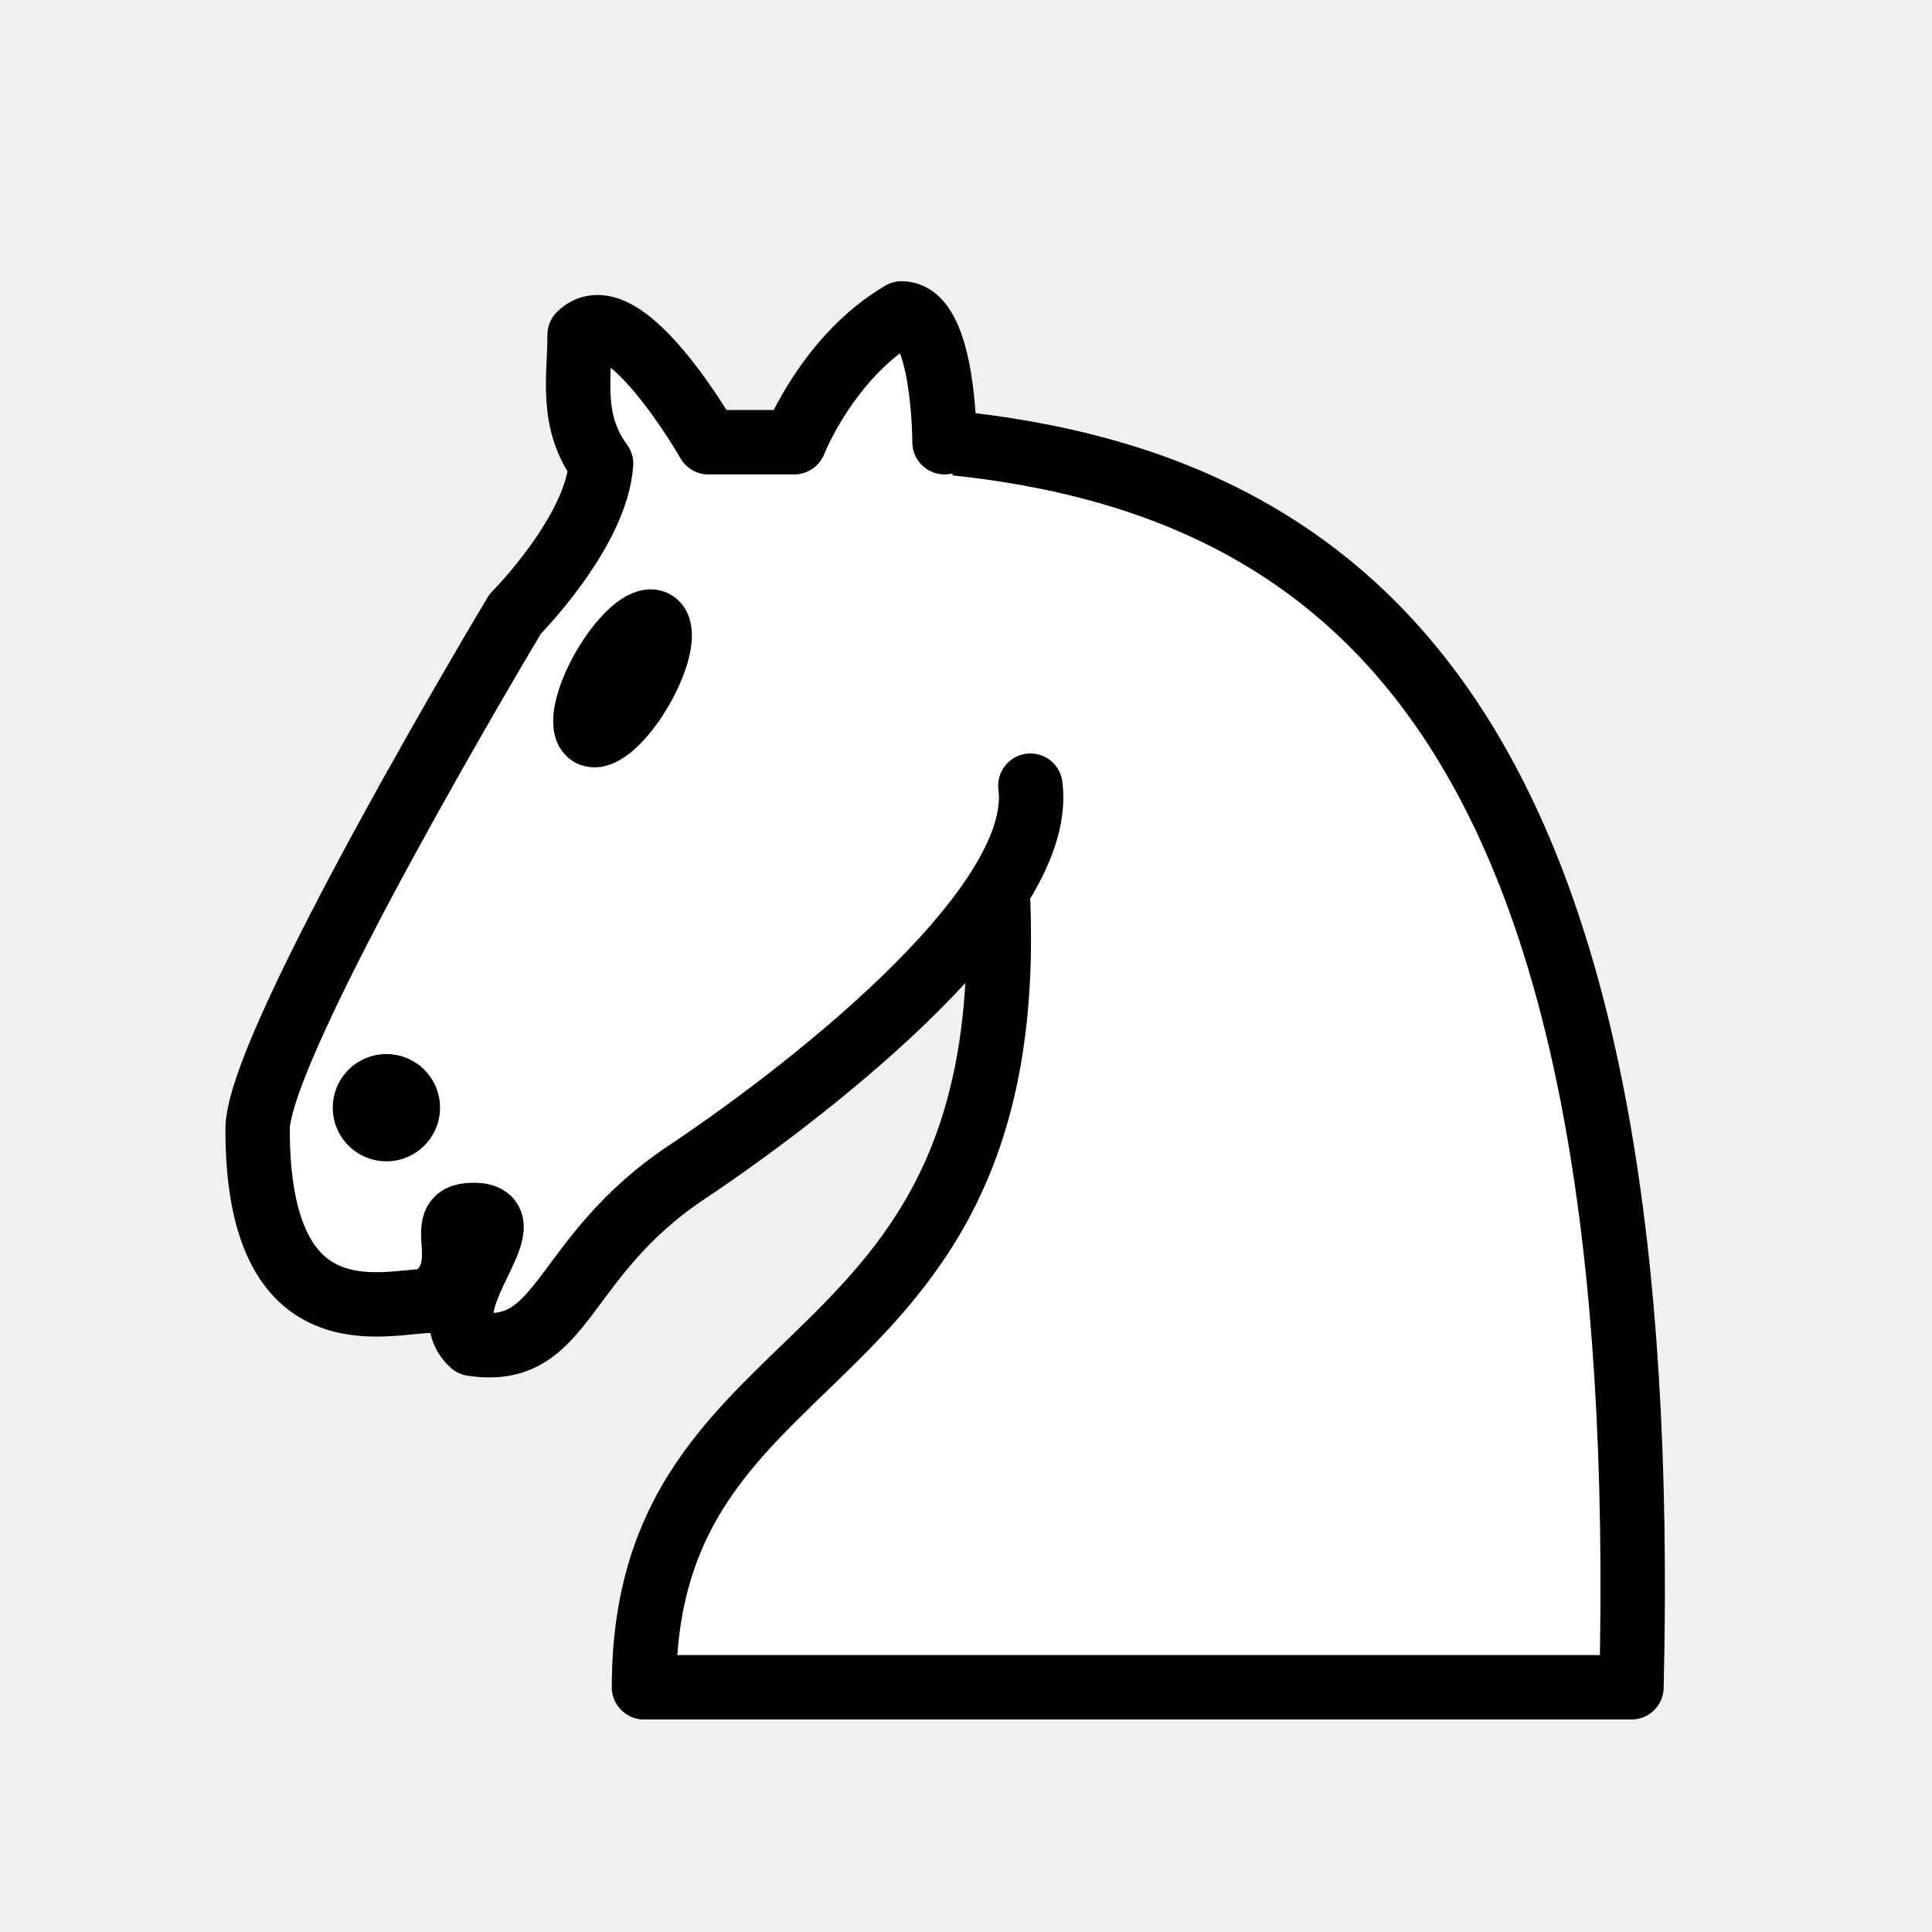
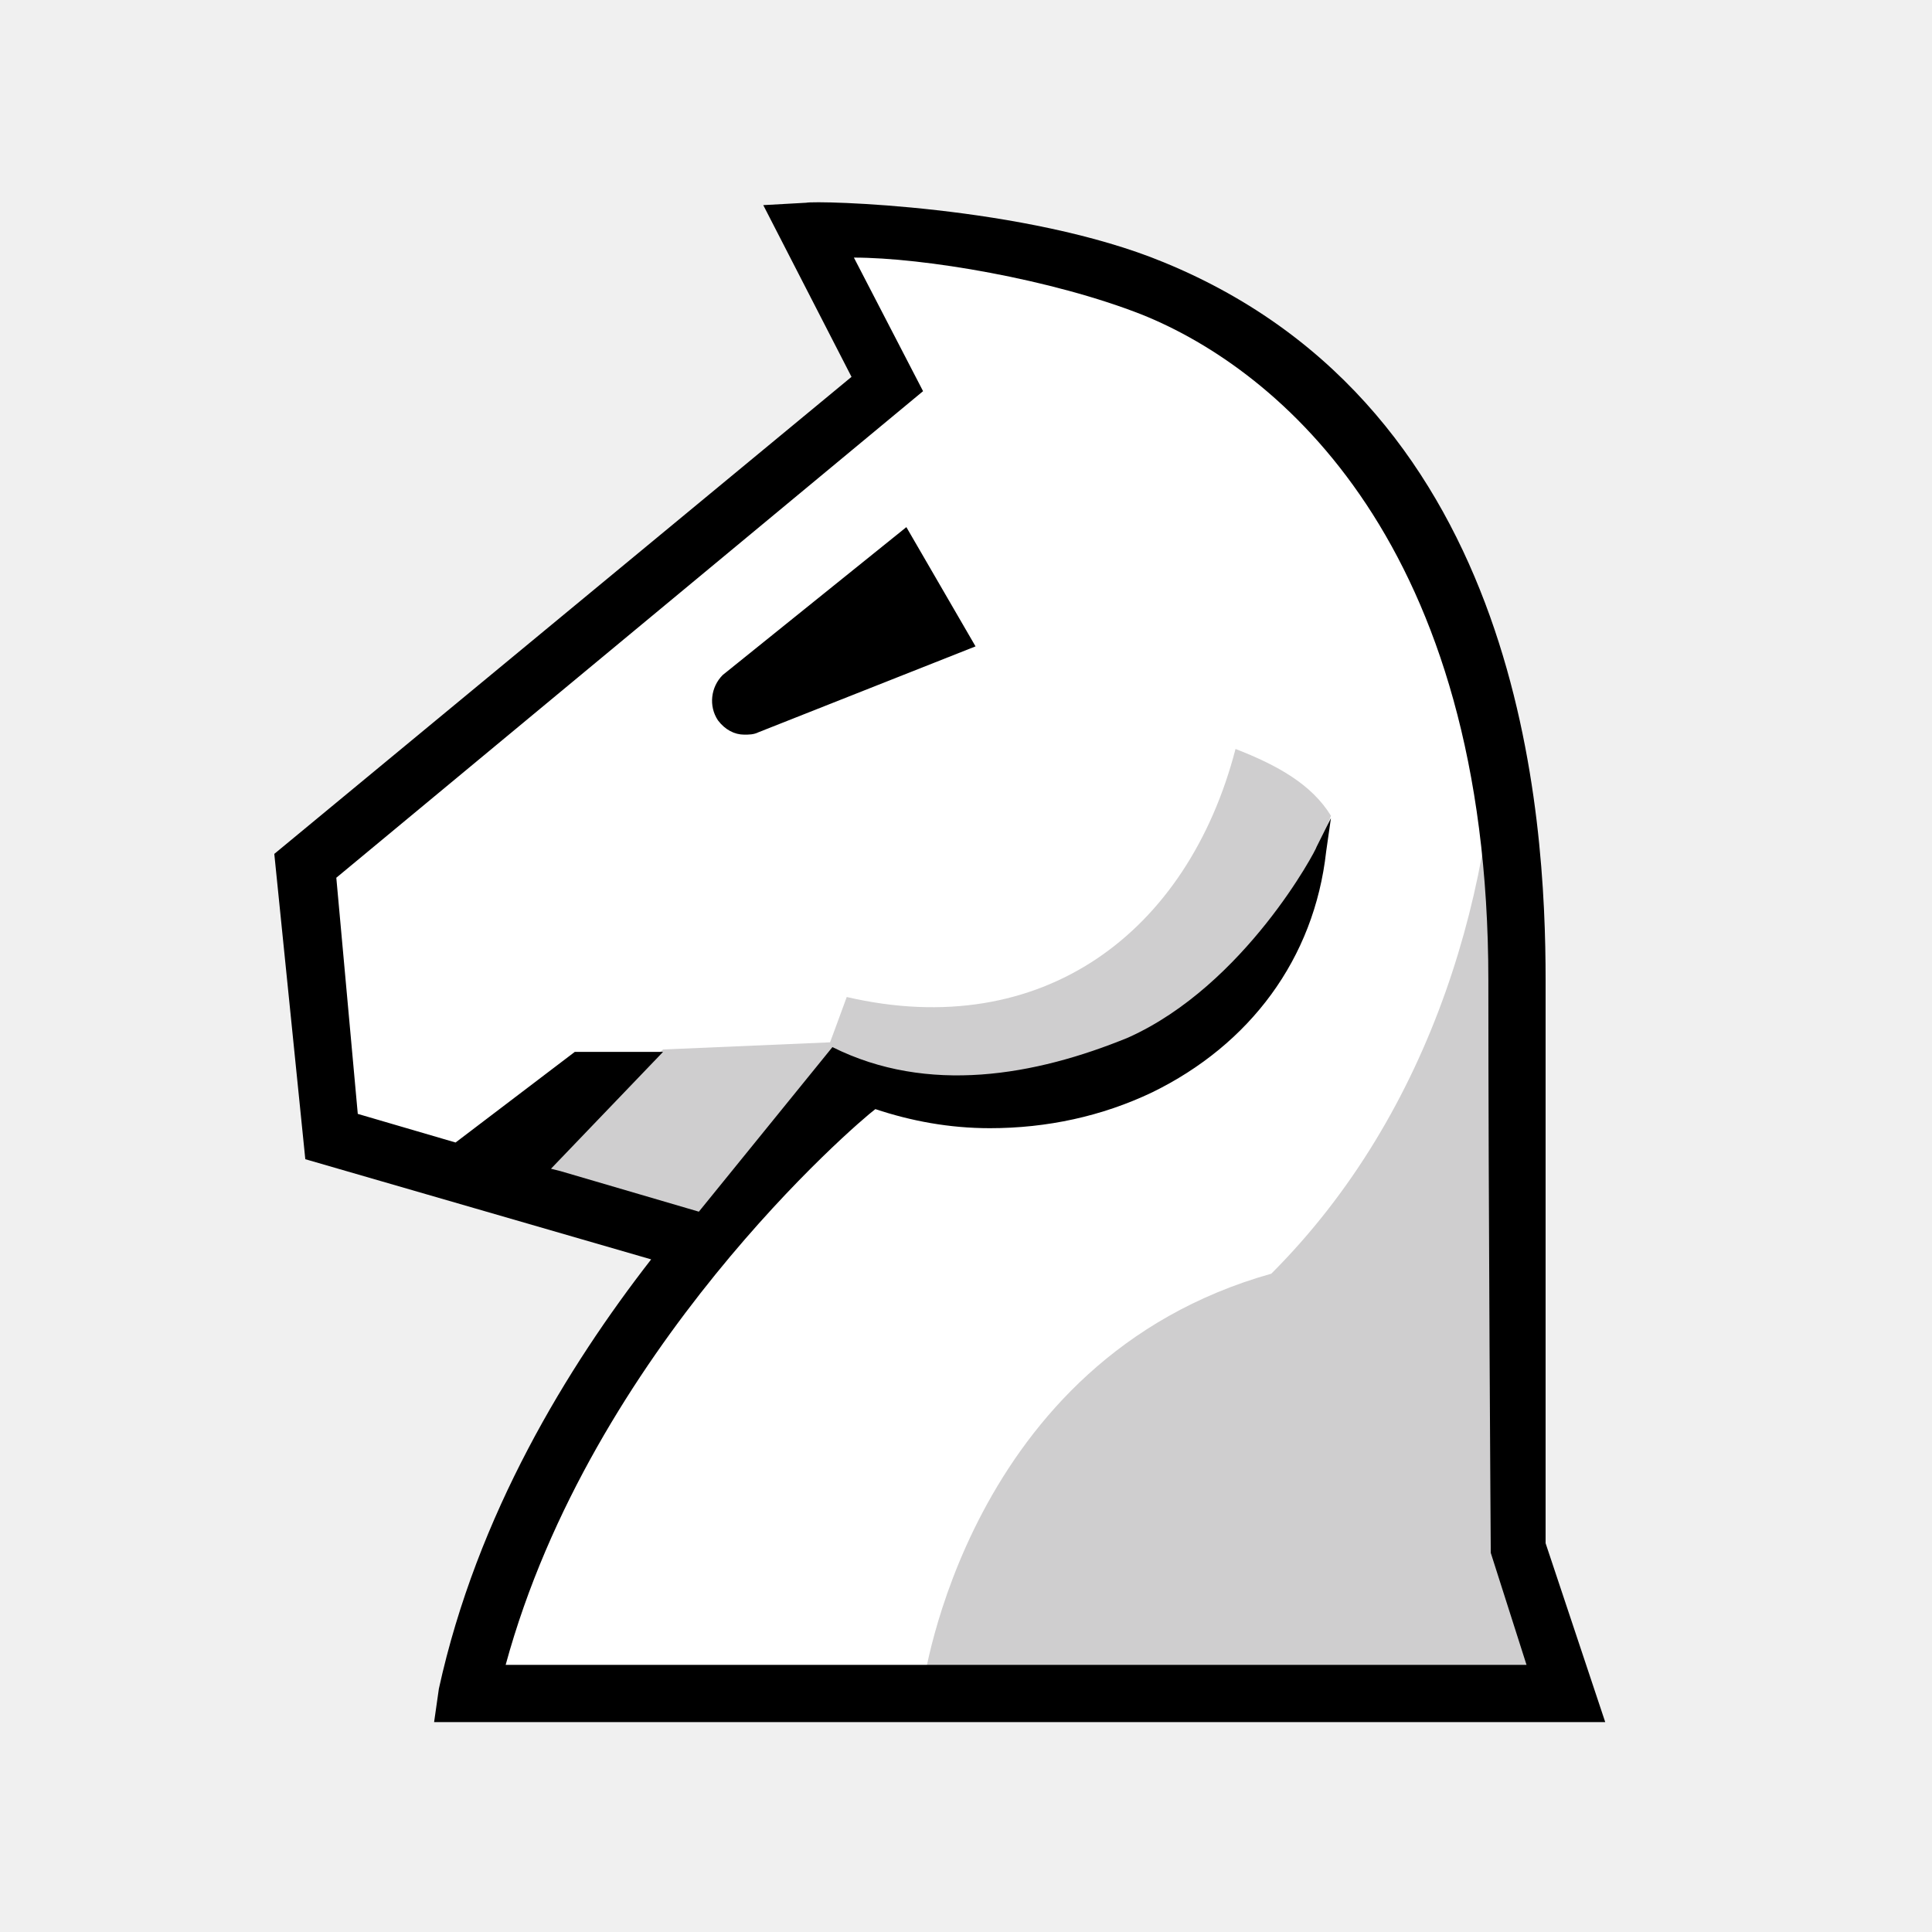
- <svg xmlns="http://www.w3.org/2000/svg" version="1.1" width="45" height="45">
-   <g style="opacity:1; fill:none; fill-opacity:1; fill-rule:evenodd; stroke:#000000; stroke-width:1.5; stroke-linecap:round;stroke-linejoin:round;stroke-miterlimit:4; stroke-dasharray:none; stroke-opacity:1;" transform="translate(0,0.3)">
-     <path d="M 22,10 C 32.5,11 38.5,18 38,39 L 15,39 C 15,30 25,32.5 23,18" style="fill:#ffffff; stroke:#000000;" />
-     <path d="M 24,18 C 24.38,20.91 18.45,25.37 16,27 C 13,29 13.18,31.34 11,31 C 9.958,30.06 12.41,27.96 11,28 C 10,28 11.19,29.23 10,30 C 9,30 5.997,31 6,26 C 6,24 12,14 12,14 C 12,14 13.89,12.1 14,10.5 C 13.27,9.506 13.5,8.5 13.5,7.5 C 14.5,6.5 16.5,10 16.5,10 L 18.5,10 C 18.5,10 19.28,8.008 21,7 C 22,7 22,10 22,10" style="fill:#ffffff; stroke:#000000;" />
-     <path d="M 9.5 25.5 A 0.5 0.5 0 1 1 8.5,25.5 A 0.5 0.5 0 1 1 9.5 25.5 z" style="fill:#000000; stroke:#000000;" />
-     <path d="M 15 15.5 A 0.5 1.5 0 1 1  14,15.5 A 0.5 1.5 0 1 1  15 15.5 z" transform="matrix(0.866,0.5,-0.5,0.866,9.693,-5.173)" style="fill:#000000; stroke:#000000;" />
-   </g>
+ <svg xmlns="http://www.w3.org/2000/svg" viewBox="0 0 81 81">
+   <path d="M48 45.1c-3.3 1.6-7.2 1.9-11 .7l-.4-.1-.3.2c-.1.1-12 9.9-15.8 23.7l-.3.9H65L63.2 65v-.1c0-.1-.1-14.8-.1-23.8 0-16.9-7.6-25.6-15-28.6-3.7-1.4-9.2-2.5-12.4-2.5h-1.2l3.2 6.2-24.4 20.3 1 10.8 5 1.4 5.1-3.9H26l-4.3 4.5 1.1.4 6.7 1.9 5.5-6.8c3.5 1.5 7.7 1.3 12.5-.6 2.8-1.2 5.1-3.6 6.5-5.6-.9 2.8-3 5.1-6 6.5z" style="fill:#fff" />
+   <path d="m38 22.1-7.7 6.2c-.5.5-.6 1.3-.2 1.9.3.4.7.6 1.1.6.2 0 .4 0 .6-.1l9.1-3.6-2.9-5z" />
+   <path d="m38.7 70.7 17.7.3h8.5s-2.1-5.2-2.1-7.2V28.6c0 8.4-2.7 18-9.5 24.8C40.5 57 38.7 70.7 38.7 70.7zm-4.1-23.4 1.3-1.8 8.8.8 4.8-2.2 3.9-3.4 2.4-6.5c-.8-1.3-2.2-2.1-4-2.8-2 7.7-8.1 12.3-16.3 10.4-.4 1.1-.7 1.9-.7 1.9l-7 .3-5.8 4.8 7 4.5 5.6-6z" style="fill:#cfcecf" />
+   <path d="M18.2 72.2h49.1l-2.5-7.5V41.1c0-6.8-.9-23.9-16-30.1-5.8-2.4-14.6-2.6-15-2.5l-1.8.1 3.7 7.2-24.2 20 1.3 12.8 14.5 4.2c-3.5 4.5-7.3 10.7-8.9 18l-.2 1.4zm18.5-25.7c1.5.5 3.1.8 4.8.8 2.4 0 4.7-.5 6.8-1.5 4.1-2 6.8-5.6 7.3-10.1l.2-1.4-.6 1.2c0 .1-3 5.8-7.9 8-3.9 1.6-8.4 2.4-12.4.4l-5.6 6.9-5.8-1.7-.4-.1 4.7-4.9h-3.7l-5 3.8-4.1-1.2-.9-9.9 24.6-20.4-2.9-5.6c2.9 0 8.3.9 12.1 2.4 5.7 2.3 14.5 9.6 14.5 27.9 0 9.1.1 23.8.1 23.8v.2l1.5 4.7H21.2c3.6-13.2 14.7-22.7 15.5-23.3z" />
</svg>
